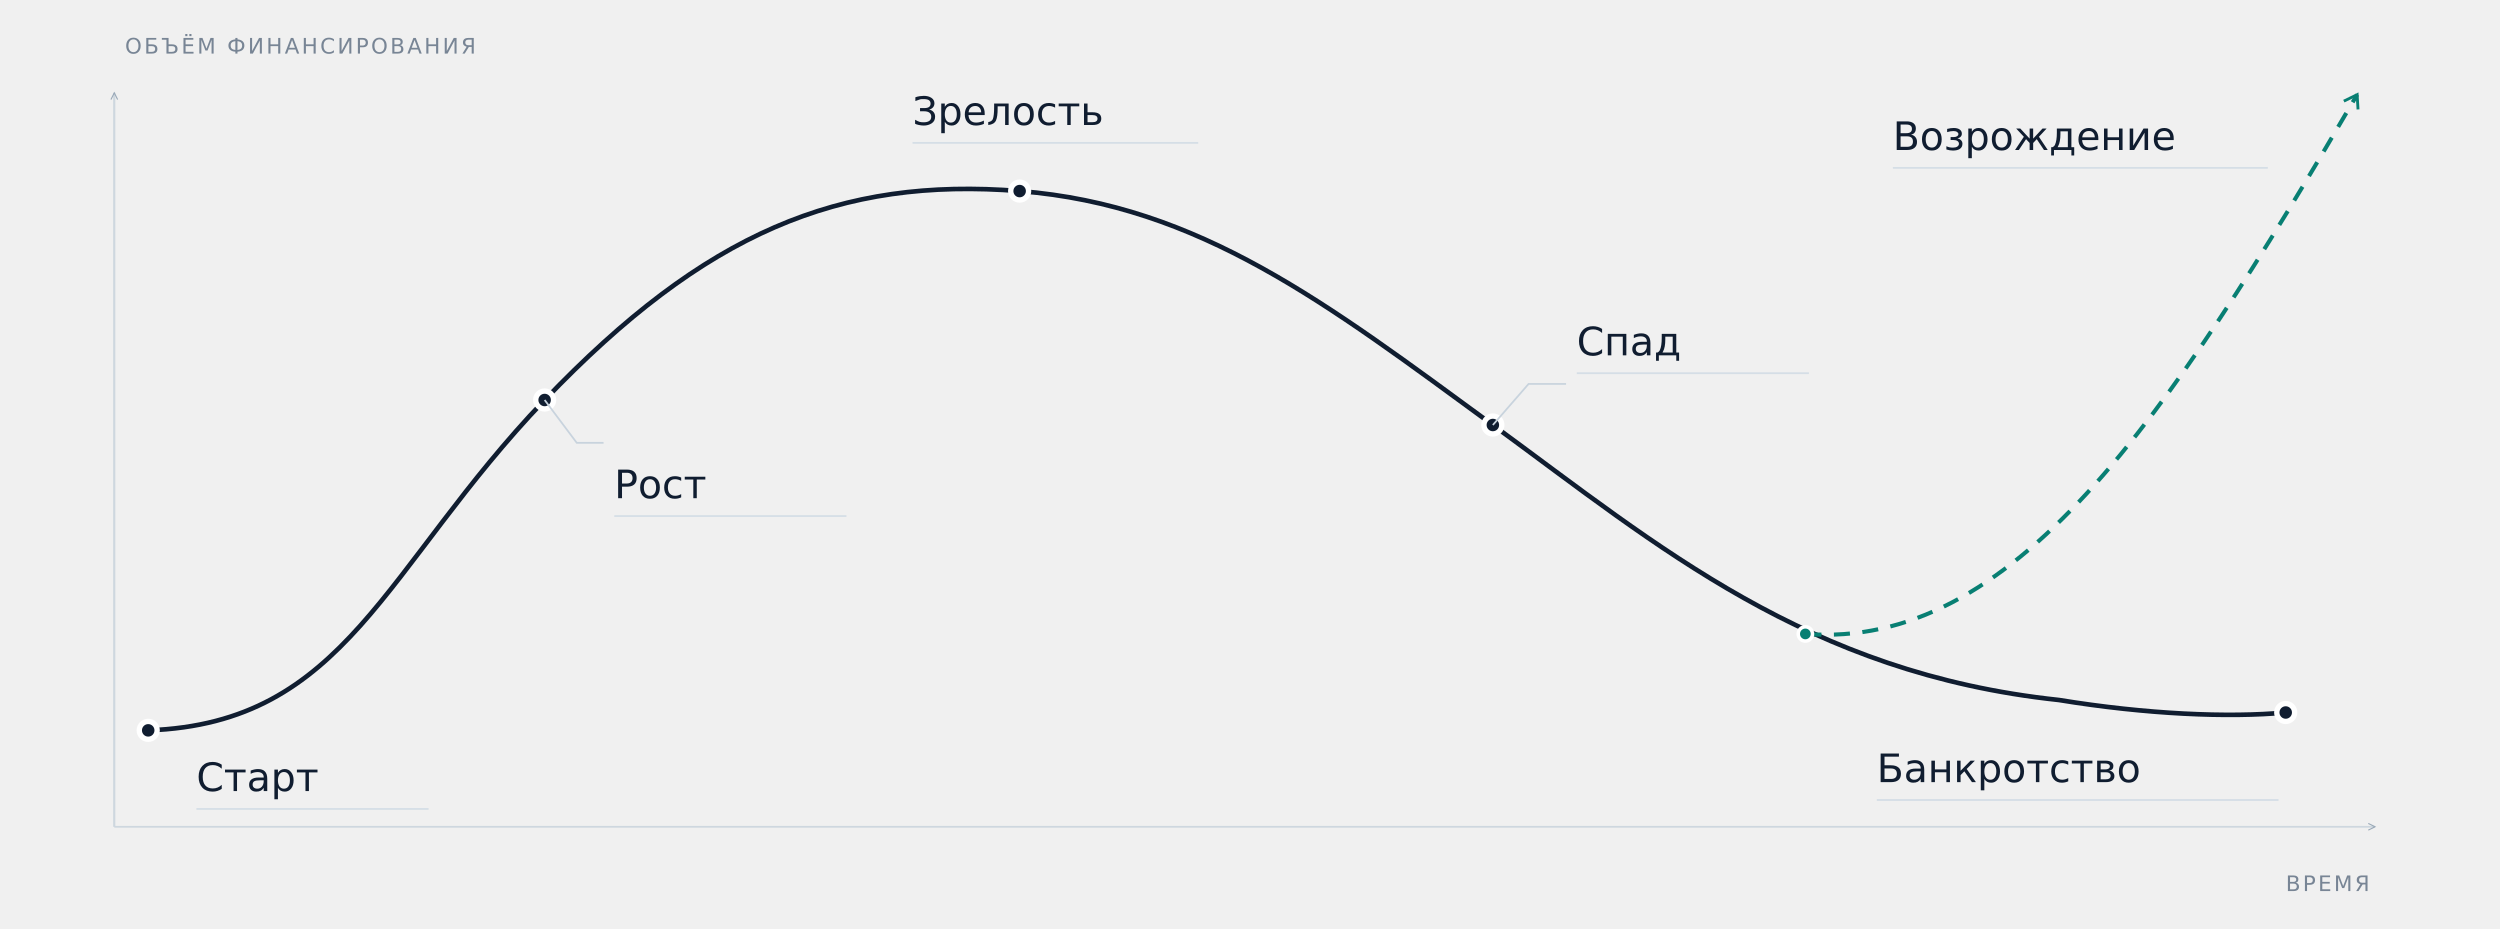
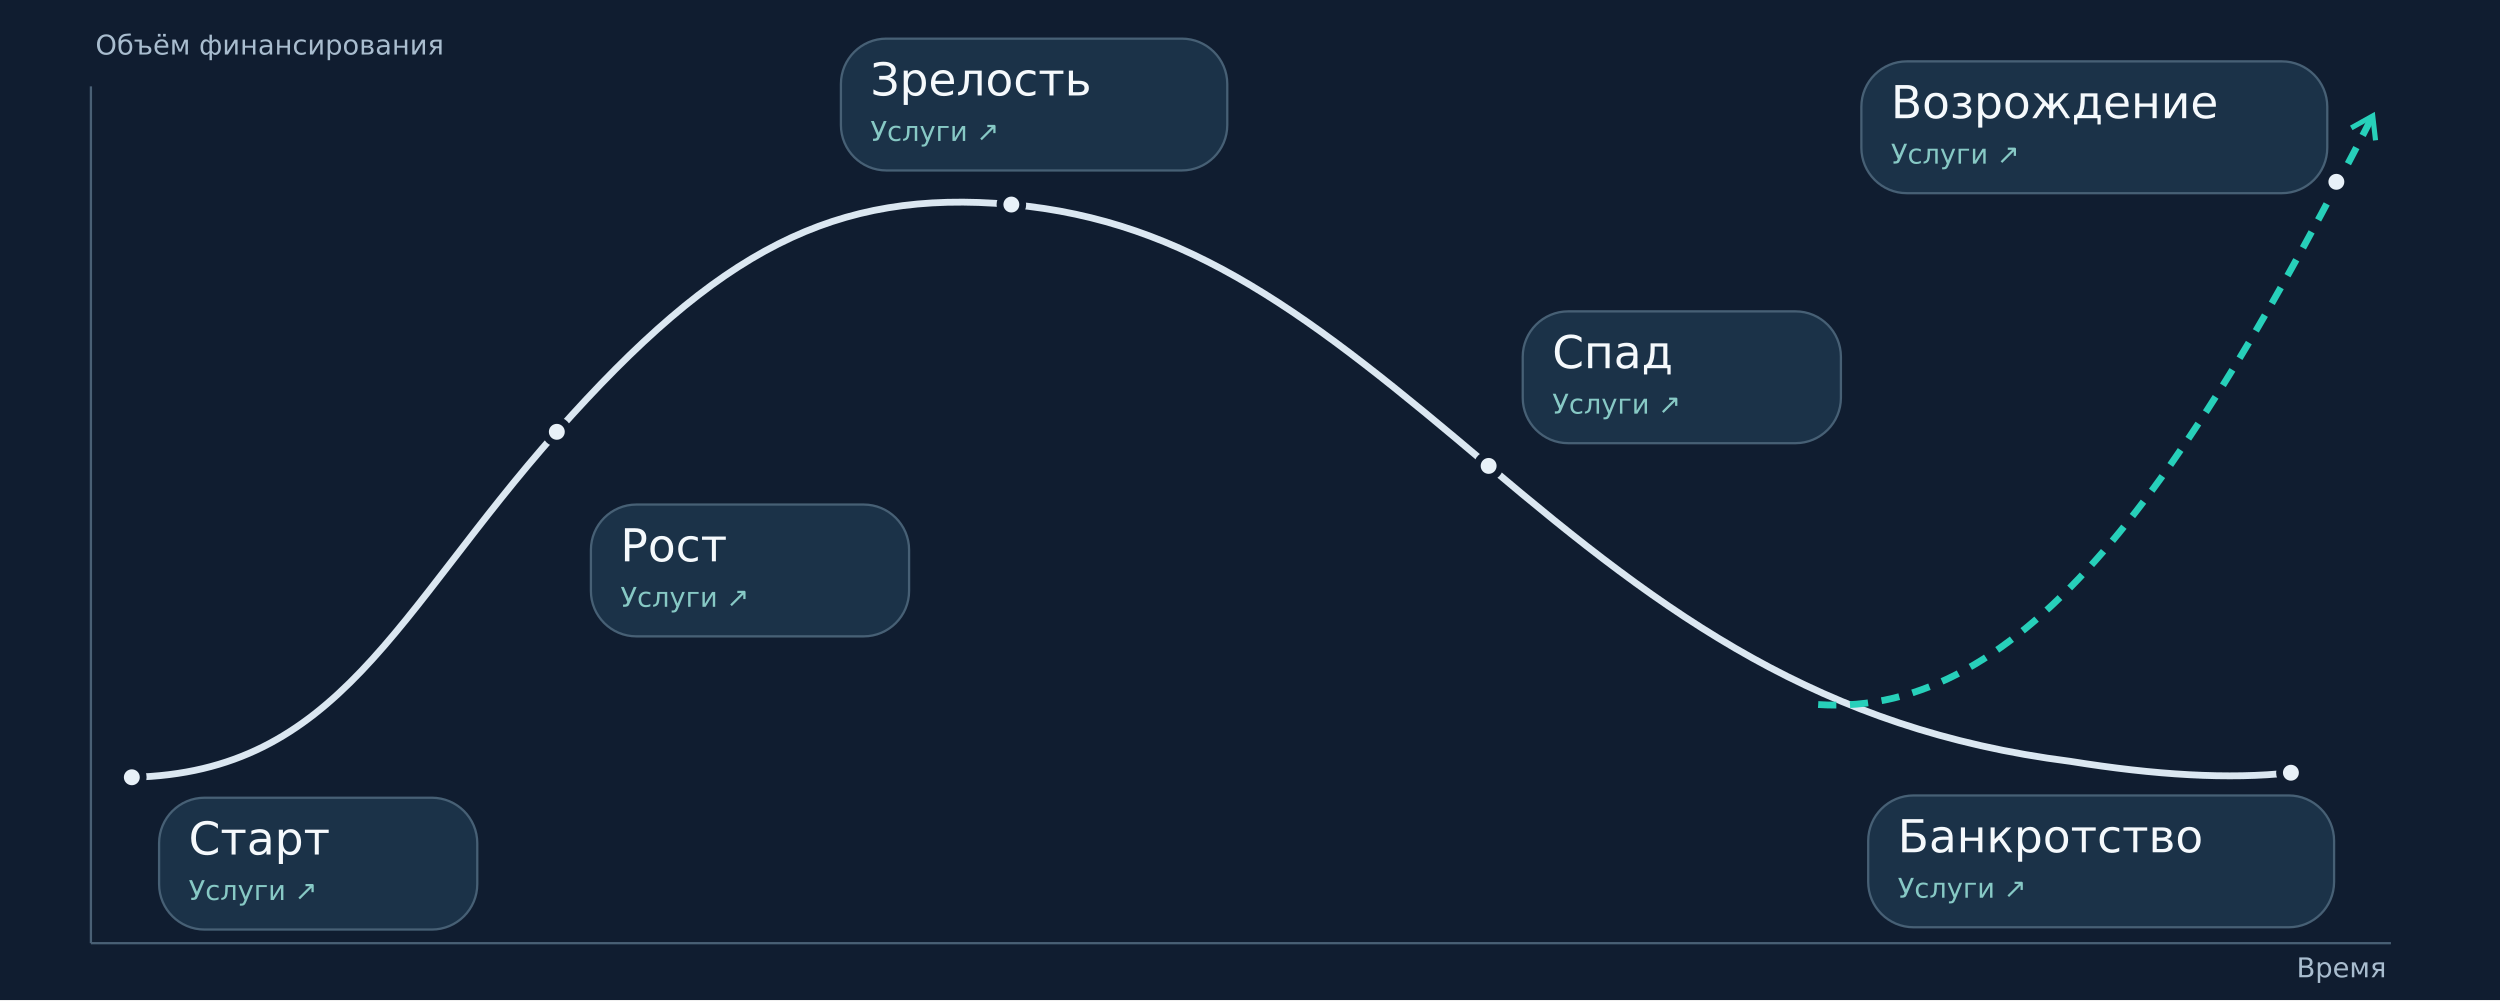
- <svg xmlns="http://www.w3.org/2000/svg" viewBox="0 0 1400 520" role="group" aria-labelledby="cycle-graphic-title cycle-graphic-desc">
+ <svg xmlns="http://www.w3.org/2000/svg" viewBox="0 0 1100 440" role="group" aria-labelledby="cycle-graphic-title cycle-graphic-desc">
  <defs>
-     <marker id="cycle-axis-arrow" viewBox="0 0 8 8" refX="7" refY="4" markerWidth="5" markerHeight="5" orient="auto">
-       <path d="m1 1 6 3-6 3" fill="none" stroke="#99a8b7" stroke-width="1" />
-     </marker>
-     <marker id="cycle-return-arrow" viewBox="0 0 10 10" refX="8" refY="5" markerWidth="5" markerHeight="5" orient="auto">
-       <path d="m2 1 6 4-6 4" fill="none" stroke="#087f73" stroke-width="1.4" />
+     <marker id="return-arrow" viewBox="0 0 10 10" refX="8" refY="5" markerWidth="5" markerHeight="5" orient="auto">
+       <path d="m2 1 6 4-6 4" fill="none" stroke="#27d0ba" stroke-width="1.5" />
    </marker>
  </defs>
-   <g fill="#788595" font-family="DejaVu Sans, Arial, sans-serif" font-size="12">
-     <text x="70" y="30" letter-spacing="1.3">ОБЪЁМ ФИНАНСИРОВАНИЯ</text>
-     <text x="1327" y="499" text-anchor="end" letter-spacing="1.3">ВРЕМЯ</text>
+   <rect width="1100" height="440" fill="#101d30" />
+   <g class="chart-axis" fill="#a9bdcf" font-family="DejaVu Sans, Arial, sans-serif" font-size="12">
+     <text x="42" y="24">Объём финансирования</text>
+     <text x="1050" y="430" text-anchor="end">Время</text>
+     <path d="M40 415V38M40 415H1052" stroke="#496075" stroke-width="1" fill="none" />
  </g>
-   <path d="M64 463V52M64 463H1330" fill="none" stroke="#ced7df" stroke-width="1" marker-end="url(#cycle-axis-arrow)" />
-   <path d="M64 463V52" fill="none" stroke="#ced7df" stroke-width="1" marker-end="url(#cycle-axis-arrow)" />
-   <path d="M83 409C194 405 215 318 305 224S470 99 571 107S743 170 836 238S1012 377 1153 392C1202 400 1248 402 1280 399" fill="none" stroke="#101d30" stroke-width="2.6" stroke-linecap="round" />
-   <path d="M1011 355C1127 364 1213 236 1320 53" fill="none" stroke="#087f73" stroke-width="2.3" stroke-dasharray="9 7" marker-end="url(#cycle-return-arrow)" />
-   <g fill="#101d30" stroke="#fff" stroke-width="3">
-     <circle cx="83" cy="409" r="5" />
-     <circle cx="305" cy="224" r="5" />
-     <circle cx="571" cy="107" r="5" />
-     <circle cx="836" cy="238" r="5" />
-     <circle cx="1280" cy="399" r="5" />
-   </g>
-   <circle cx="1011" cy="355" r="4" fill="#087f73" stroke="#fff" stroke-width="2" />
-   <g stroke="#c8d3dd" stroke-width="1" fill="none">
-     <path d="M305 224 323 248H338" />
-     <path d="M836 238 856 215H877" />
-   </g>
-   <a href="/services?stage=start" data-cycle-stage="start" class="cycle-stage-node" aria-label="Старт: посмотреть услуги">
-     <rect class="stage-hit-area" x="102" y="403" width="146" height="55" fill="transparent" />
-     <text class="stage-name" x="110" y="443" fill="#101d30" font-family="DejaVu Sans, Arial, sans-serif" font-size="22">Старт</text>
-     <path class="stage-underline" d="M110 453h130" stroke="#d5dee6" stroke-width="1" />
+   <path d="M58 342C149 340 174 270 245 190S367 83 445 90S577 139 655 205S801 321 911 335C948 341 981 343 1008 340" fill="none" stroke="#dbe7f1" stroke-width="3" stroke-linecap="round" />
+   <path d="M800 310C891 316 962 211 1044 51" fill="none" stroke="#27d0ba" stroke-width="3" stroke-dasharray="8 6" marker-end="url(#return-arrow)" />
+   <a href="/services?stage=start" data-cycle-stage="start" class="cycle-stage-node" aria-label="Старт: показать услуги Вектора">
+     <circle class="stage-dot" cx="58" cy="342" r="5" fill="#e8f1f8" stroke="#101d30" stroke-width="3" />
+     <g class="chart-stage-label">
+       <rect class="stage-hit-area" x="70" y="351" width="140" height="58" rx="20" fill="#1b3248" stroke="#476075" />
+       <text class="stage-name" x="83" y="376" fill="#f5f9fc" font-family="DejaVu Sans, Arial, sans-serif" font-size="20">Старт</text>
+       <text class="stage-hint" x="83" y="396" fill="#87c9c5" font-family="DejaVu Sans, Arial, sans-serif" font-size="12">Услуги ↗</text>
+     </g>
  </a>
-   <a href="/services?stage=growth" data-cycle-stage="growth" class="cycle-stage-node selected" aria-current="step" aria-label="Рост: посмотреть услуги">
-     <rect class="stage-hit-area" x="336" y="239" width="146" height="55" fill="transparent" />
-     <text class="stage-name" x="344" y="279" fill="#101d30" font-family="DejaVu Sans, Arial, sans-serif" font-size="22">Рост</text>
-     <path class="stage-underline" d="M344 289h130" stroke="#d5dee6" stroke-width="1" />
+   <a href="/services?stage=growth" data-cycle-stage="growth" class="cycle-stage-node selected" aria-current="step" aria-label="Рост: показать услуги Вектора">
+     <circle class="stage-dot" cx="245" cy="190" r="5" fill="#e8f1f8" stroke="#101d30" stroke-width="3" />
+     <g class="chart-stage-label">
+       <rect class="stage-hit-area" x="260" y="222" width="140" height="58" rx="20" fill="#1b3248" stroke="#476075" />
+       <text class="stage-name" x="273" y="247" fill="#f5f9fc" font-family="DejaVu Sans, Arial, sans-serif" font-size="20">Рост</text>
+       <text class="stage-hint" x="273" y="267" fill="#87c9c5" font-family="DejaVu Sans, Arial, sans-serif" font-size="12">Услуги ↗</text>
+     </g>
  </a>
-   <a href="/services?stage=maturity" data-cycle-stage="maturity" class="cycle-stage-node" aria-label="Зрелость: посмотреть услуги">
-     <rect class="stage-hit-area" x="503" y="30" width="176" height="55" fill="transparent" />
-     <text class="stage-name" x="511" y="70" fill="#101d30" font-family="DejaVu Sans, Arial, sans-serif" font-size="22">Зрелость</text>
-     <path class="stage-underline" d="M511 80h160" stroke="#d5dee6" stroke-width="1" />
+   <a href="/services?stage=maturity" data-cycle-stage="maturity" class="cycle-stage-node" aria-label="Зрелость: показать услуги Вектора">
+     <circle class="stage-dot" cx="445" cy="90" r="5" fill="#e8f1f8" stroke="#101d30" stroke-width="3" />
+     <g class="chart-stage-label">
+       <rect class="stage-hit-area" x="370" y="17" width="170" height="58" rx="20" fill="#1b3248" stroke="#476075" />
+       <text class="stage-name" x="383" y="42" fill="#f5f9fc" font-family="DejaVu Sans, Arial, sans-serif" font-size="20">Зрелость</text>
+       <text class="stage-hint" x="383" y="62" fill="#87c9c5" font-family="DejaVu Sans, Arial, sans-serif" font-size="12">Услуги ↗</text>
+     </g>
  </a>
-   <a href="/services?stage=decline" data-cycle-stage="decline" class="cycle-stage-node" aria-label="Спад: посмотреть услуги">
-     <rect class="stage-hit-area" x="875" y="159" width="146" height="55" fill="transparent" />
-     <text class="stage-name" x="883" y="199" fill="#101d30" font-family="DejaVu Sans, Arial, sans-serif" font-size="22">Спад</text>
-     <path class="stage-underline" d="M883 209h130" stroke="#d5dee6" stroke-width="1" />
+   <a href="/services?stage=decline" data-cycle-stage="decline" class="cycle-stage-node" aria-label="Спад: показать услуги Вектора">
+     <circle class="stage-dot" cx="655" cy="205" r="5" fill="#e8f1f8" stroke="#101d30" stroke-width="3" />
+     <g class="chart-stage-label">
+       <rect class="stage-hit-area" x="670" y="137" width="140" height="58" rx="20" fill="#1b3248" stroke="#476075" />
+       <text class="stage-name" x="683" y="162" fill="#f5f9fc" font-family="DejaVu Sans, Arial, sans-serif" font-size="20">Спад</text>
+       <text class="stage-hint" x="683" y="182" fill="#87c9c5" font-family="DejaVu Sans, Arial, sans-serif" font-size="12">Услуги ↗</text>
+     </g>
  </a>
-   <a href="/services?stage=bankruptcy" data-cycle-stage="bankruptcy" class="cycle-stage-node" aria-label="Банкротство: посмотреть услуги">
-     <rect class="stage-hit-area" x="1043" y="398" width="241" height="55" fill="transparent" />
-     <text class="stage-name" x="1051" y="438" fill="#101d30" font-family="DejaVu Sans, Arial, sans-serif" font-size="22">Банкротство</text>
-     <path class="stage-underline" d="M1051 448h225" stroke="#d5dee6" stroke-width="1" />
+   <a href="/services?stage=bankruptcy" data-cycle-stage="bankruptcy" class="cycle-stage-node" aria-label="Банкротство: показать услуги Вектора">
+     <circle class="stage-dot" cx="1008" cy="340" r="5" fill="#e8f1f8" stroke="#101d30" stroke-width="3" />
+     <g class="chart-stage-label">
+       <rect class="stage-hit-area" x="822" y="350" width="205" height="58" rx="20" fill="#1b3248" stroke="#476075" />
+       <text class="stage-name" x="835" y="375" fill="#f5f9fc" font-family="DejaVu Sans, Arial, sans-serif" font-size="20">Банкротство</text>
+       <text class="stage-hint" x="835" y="395" fill="#87c9c5" font-family="DejaVu Sans, Arial, sans-serif" font-size="12">Услуги ↗</text>
+     </g>
  </a>
-   <a href="/services?stage=revival" data-cycle-stage="revival" class="cycle-stage-node" aria-label="Возрождение: посмотреть услуги">
-     <rect class="stage-hit-area" x="1052" y="44" width="248" height="55" fill="transparent" />
-     <text class="stage-name" x="1060" y="84" fill="#101d30" font-family="DejaVu Sans, Arial, sans-serif" font-size="22">Возрождение</text>
-     <path class="stage-underline" d="M1060 94h210" stroke="#d5dee6" stroke-width="1" />
+   <a href="/services?stage=revival" data-cycle-stage="revival" class="cycle-stage-node" aria-label="Возрождение: показать услуги Вектора">
+     <circle class="stage-dot" cx="1028" cy="80" r="5" fill="#e8f1f8" stroke="#101d30" stroke-width="3" />
+     <g class="chart-stage-label">
+       <rect class="stage-hit-area" x="819" y="27" width="205" height="58" rx="20" fill="#1b3248" stroke="#476075" />
+       <text class="stage-name" x="832" y="52" fill="#f5f9fc" font-family="DejaVu Sans, Arial, sans-serif" font-size="20">Возрождение</text>
+       <text class="stage-hint" x="832" y="72" fill="#87c9c5" font-family="DejaVu Sans, Arial, sans-serif" font-size="12">Услуги ↗</text>
+     </g>
  </a>
</svg>
